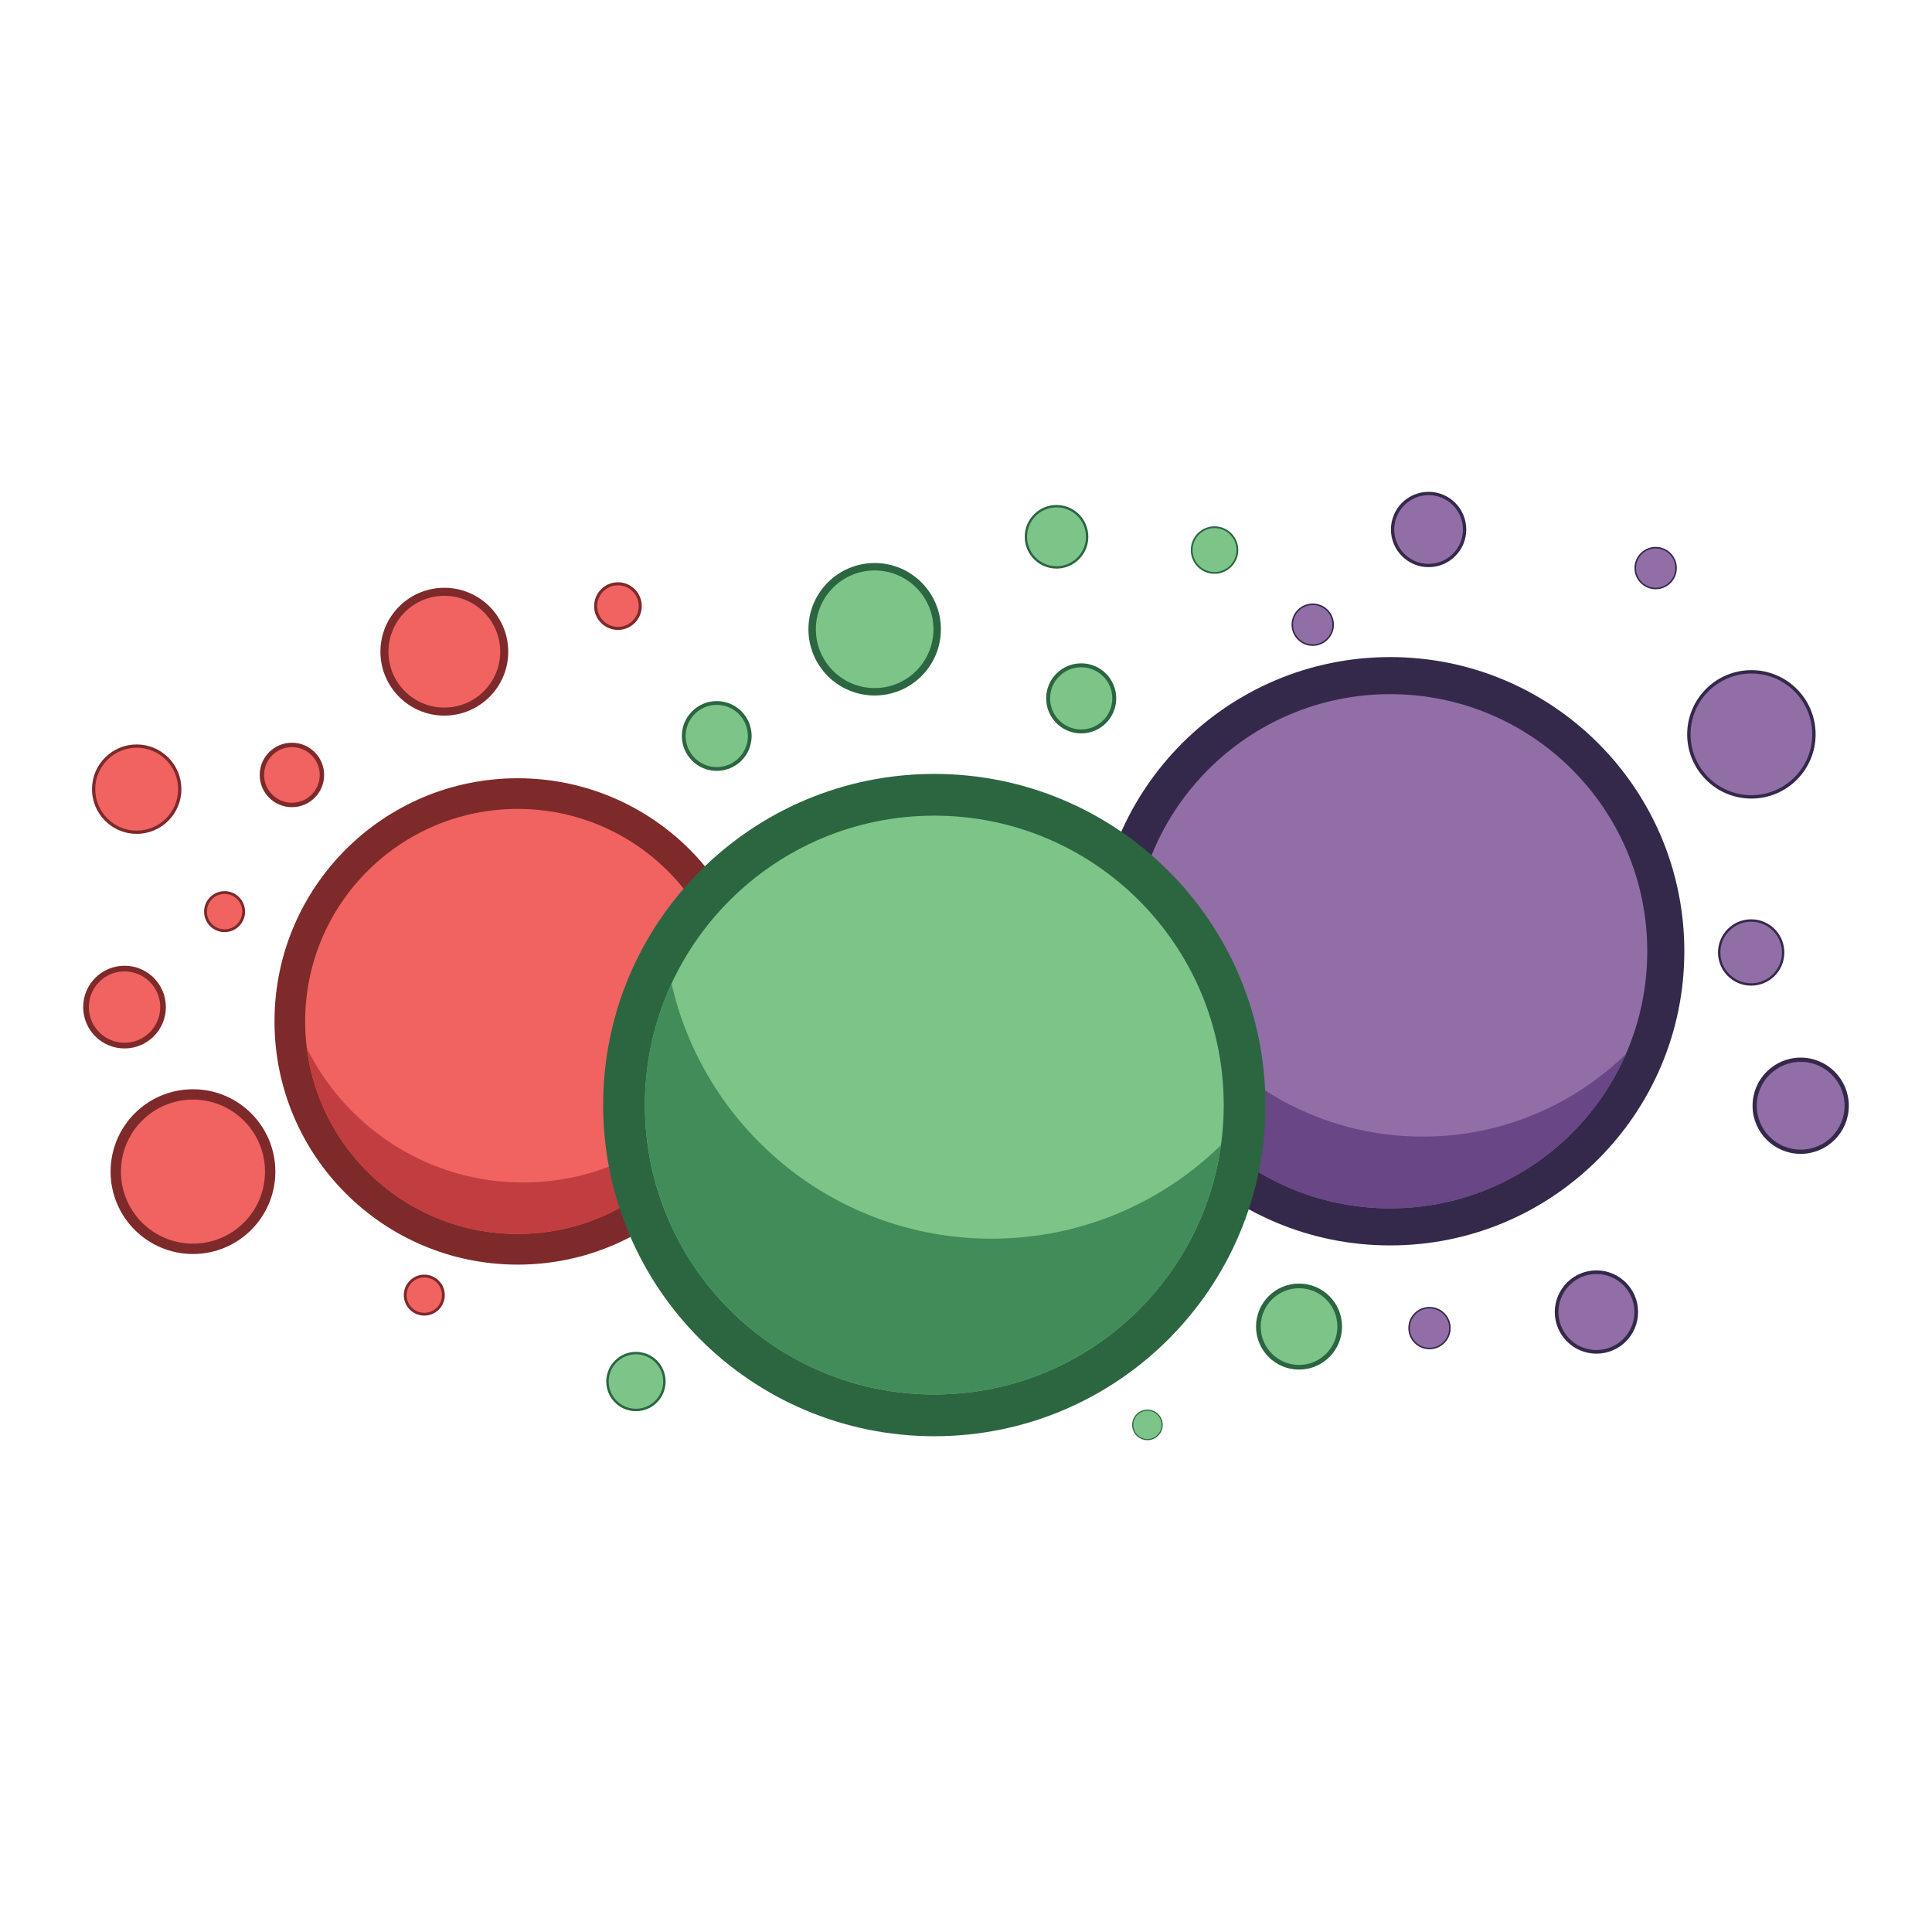
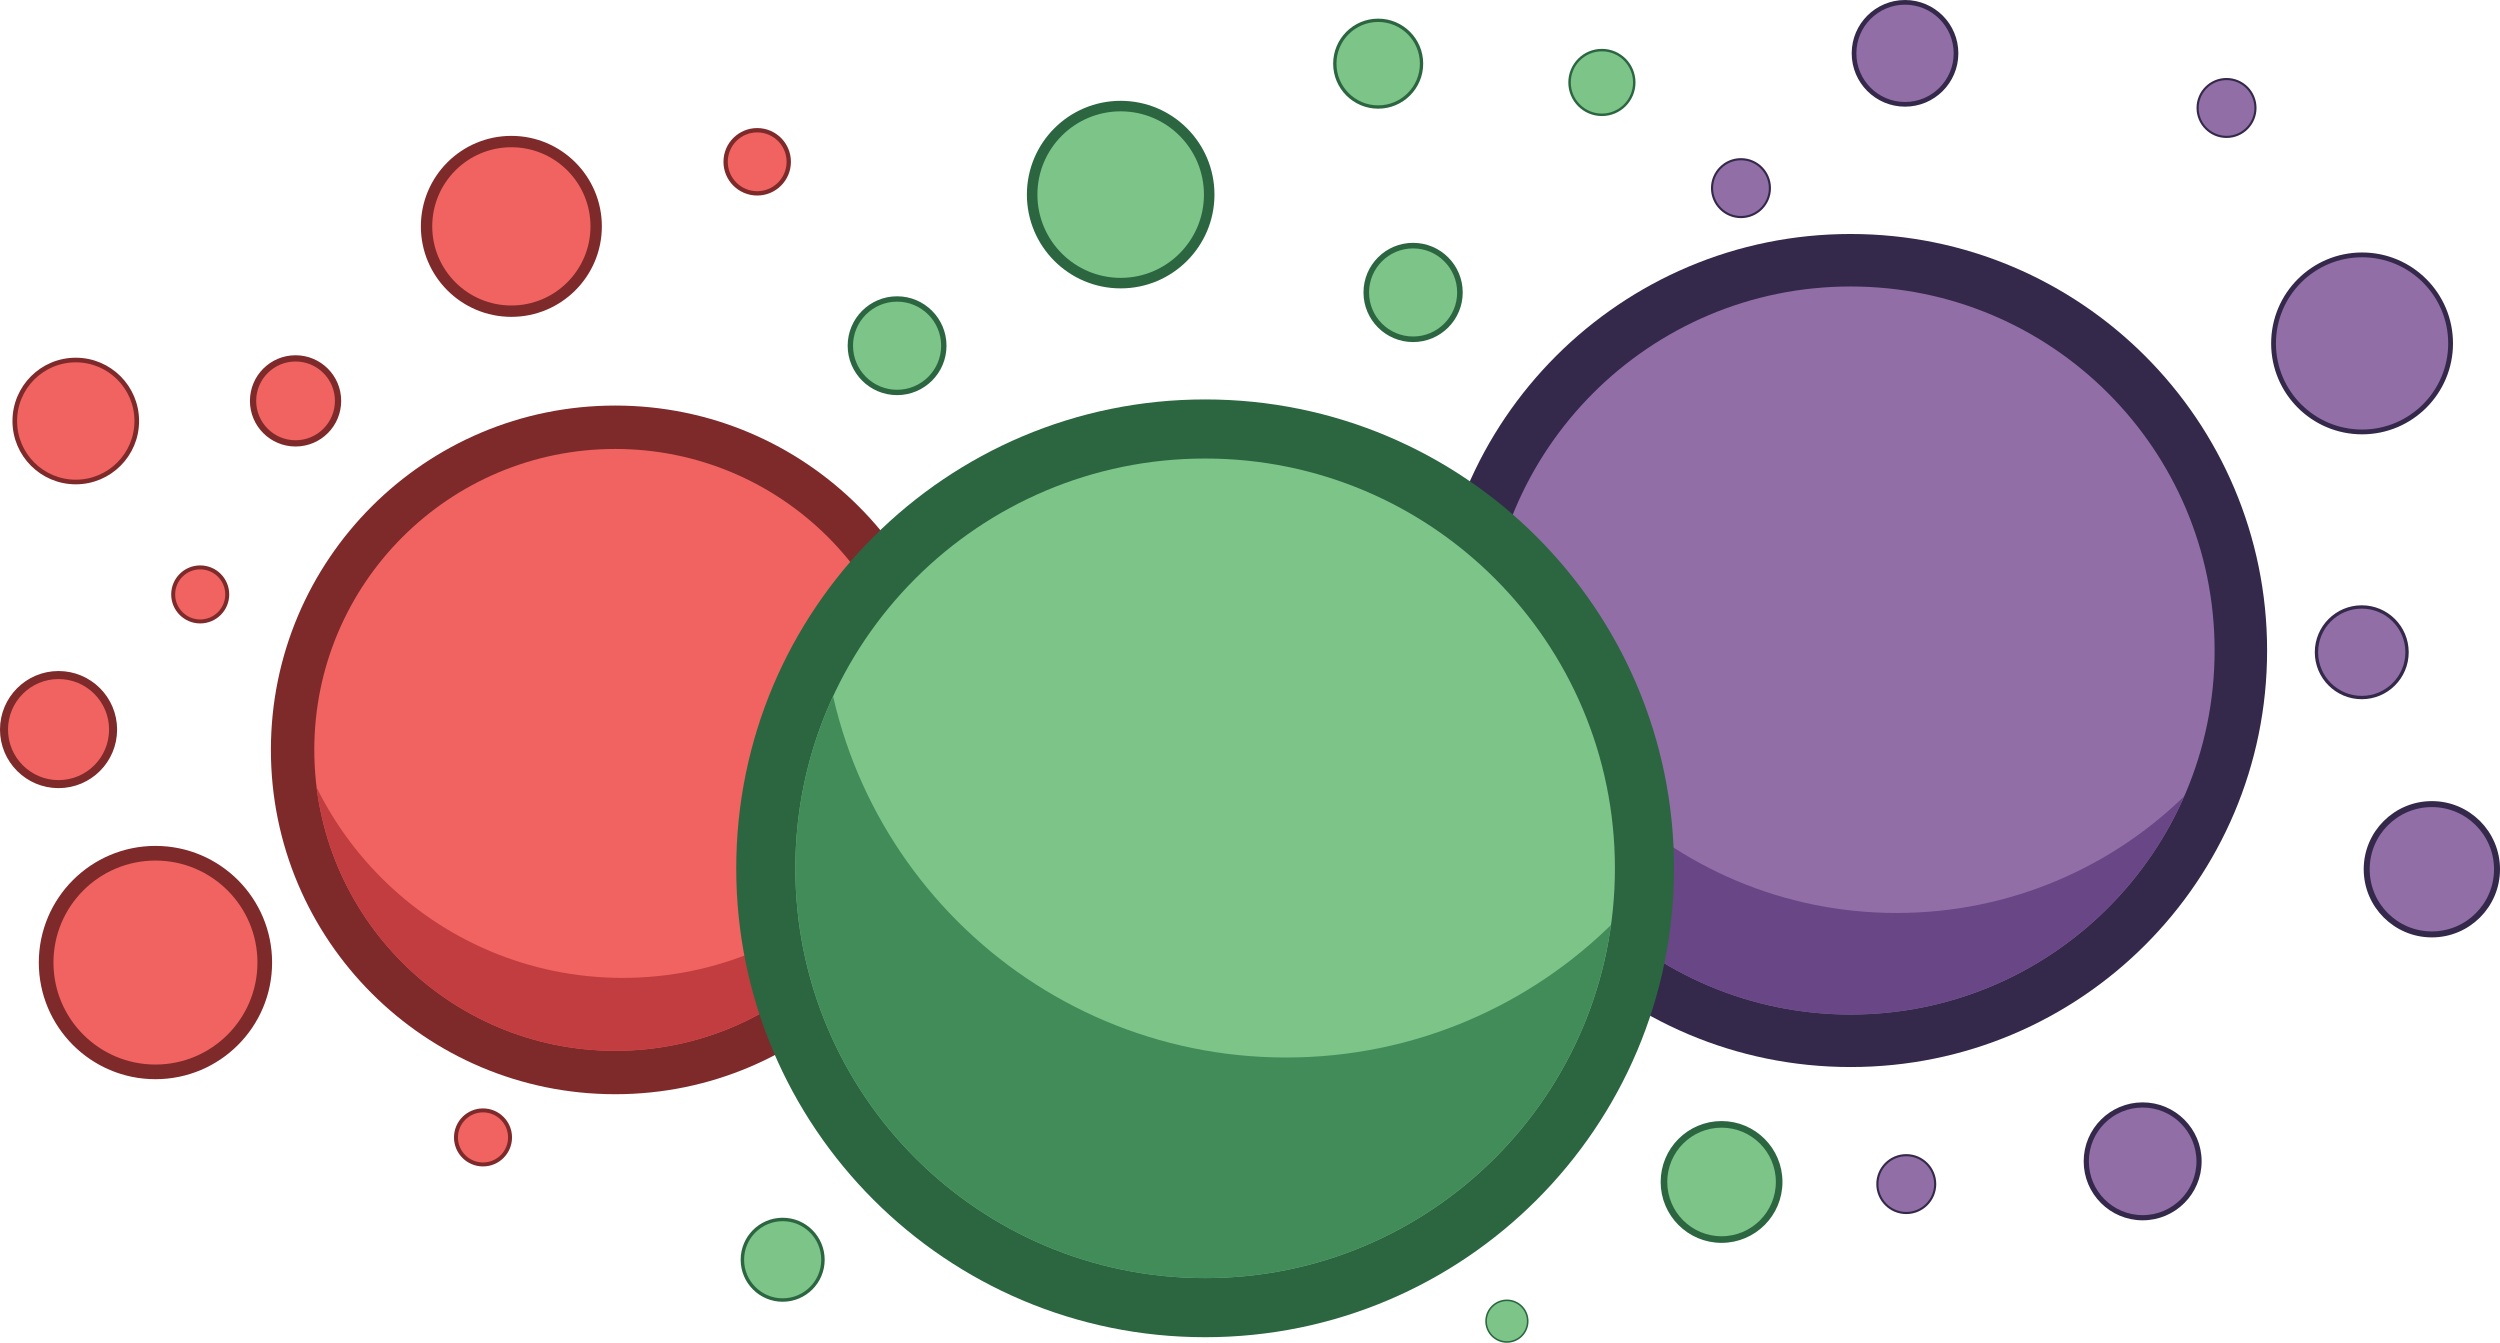
- <svg xmlns="http://www.w3.org/2000/svg" width="512" height="512" viewBox="0 0 135.467 135.467" version="1.1" id="svg7834">
+ <svg xmlns="http://www.w3.org/2000/svg" width="467.91" height="251.323" viewBox="0 0 123.801 66.496" version="1.1" id="svg7834">
  <defs id="defs7831">
    <clipPath clipPathUnits="userSpaceOnUse" id="clipPath10019">
      <circle style="display:none;fill:#926ea7;fill-opacity:1;stroke:none;stroke-width:2.999;stroke-dasharray:none;stroke-opacity:1;stop-color:#000000" id="circle10021" cx="104.093" cy="132.747" r="24.322" d="m 128.415,132.747 a 24.322,24.322 0 0 1 -24.322,24.322 24.322,24.322 0 0 1 -24.322,-24.322 24.322,24.322 0 0 1 24.322,-24.322 24.322,24.322 0 0 1 24.322,24.322 z" />
      <path id="lpe_path-effect10023" style="fill:#926ea7;fill-opacity:1;stroke:none;stroke-width:2.999;stroke-dasharray:none;stroke-opacity:1;stop-color:#000000" class="powerclip" d="m 74.925,115.147 h 52.909 v 52.909 H 74.925 Z m 53.49,17.601 a 24.322,24.322 0 0 0 -24.322,-24.322 24.322,24.322 0 0 0 -24.322,24.322 24.322,24.322 0 0 0 24.322,24.322 24.322,24.322 0 0 0 24.322,-24.322 z" />
    </clipPath>
    <clipPath clipPathUnits="userSpaceOnUse" id="clipPath15483">
      <circle style="display:none;fill:#926ea7;fill-opacity:1;stroke:none;stroke-width:2.999;stroke-dasharray:none;stroke-opacity:1;stop-color:#000000" id="circle15485" cx="105.62" cy="127.184" r="24.322" d="M 129.942,127.184 A 24.322,24.322 0 0 1 105.62,151.506 24.322,24.322 0 0 1 81.298,127.184 24.322,24.322 0 0 1 105.62,102.862 24.322,24.322 0 0 1 129.942,127.184 Z" />
      <path id="lpe_path-effect15487" style="fill:#926ea7;fill-opacity:1;stroke:none;stroke-width:2.999;stroke-dasharray:none;stroke-opacity:1;stop-color:#000000" class="powerclip" d="m 74.925,115.147 h 52.909 v 52.909 H 74.925 Z m 55.017,12.037 a 24.322,24.322 0 0 0 -24.322,-24.322 24.322,24.322 0 0 0 -24.322,24.322 24.322,24.322 0 0 0 24.322,24.322 24.322,24.322 0 0 0 24.322,-24.322 z" />
    </clipPath>
    <clipPath clipPathUnits="userSpaceOnUse" id="clipPath16132">
      <circle style="display:none;fill:#926ea7;fill-opacity:1;stroke:none;stroke-width:2.999;stroke-dasharray:none;stroke-opacity:1;stop-color:#000000" id="circle16134" cx="101.916" cy="133.534" r="24.322" d="m 126.238,133.534 a 24.322,24.322 0 0 1 -24.322,24.322 24.322,24.322 0 0 1 -24.322,-24.322 24.322,24.322 0 0 1 24.322,-24.322 24.322,24.322 0 0 1 24.322,24.322 z" />
      <path id="lpe_path-effect16136" style="fill:#926ea7;fill-opacity:1;stroke:none;stroke-width:2.999;stroke-dasharray:none;stroke-opacity:1;stop-color:#000000" class="powerclip" d="m 74.925,115.147 h 52.909 v 52.909 H 74.925 Z m 51.313,18.387 a 24.322,24.322 0 0 0 -24.322,-24.322 24.322,24.322 0 0 0 -24.322,24.322 24.322,24.322 0 0 0 24.322,24.322 24.322,24.322 0 0 0 24.322,-24.322 z" />
    </clipPath>
  </defs>
-   <g id="layer1" style="display:none">
+   <g id="layer1" style="display:none" transform="translate(-5.832758,-34.4854)">
    <rect style="fill:#fcfcfb;fill-opacity:0.992;stroke-width:2.646;stop-color:#000000" id="rect8370" width="283.343" height="278.084" x="-9.006" y="-7.173" />
  </g>
-   <g id="layer2">
+   <g id="layer2" transform="translate(-5.832758,-34.4854)">
    <g id="g11562" transform="matrix(0.8847299,0,0,0.8847299,-51.53149,27.68128)">
      <g id="g9218" transform="matrix(0.9496923,0,0,0.9496923,72.13978,-90.37585)">
        <circle style="fill:#34294b;fill-opacity:1;stroke:none;stroke-width:3.027;stroke-dasharray:none;stroke-opacity:1;stop-color:#000000" id="path3693" cx="101.38" cy="141.601" r="24.549" />
        <circle style="fill:#926ea7;fill-opacity:1;stroke:none;stroke-width:2.646;stroke-dasharray:none;stroke-opacity:1;stop-color:#000000" id="path3693-1" cx="101.38" cy="141.601" r="21.455" />
        <path style="fill:#694685;fill-opacity:1;stroke:none;stroke-width:2.646;stroke-dasharray:none;stroke-opacity:1;stop-color:#000000" id="path3693-1-9" clip-path="url(#clipPath10019)" d="m 122.834,141.601 a 21.455,21.455 0 0 1 -21.455,21.454 21.455,21.455 0 0 1 -21.455,-21.454 21.455,21.455 0 0 1 21.455,-21.455 21.455,21.455 0 0 1 21.455,21.455 z" />
      </g>
      <g id="g9218-6" transform="matrix(0.7850865,0,0,0.7850865,19.68162,-61.50527)">
        <circle style="fill:#7e292a;fill-opacity:1;stroke:none;stroke-width:3.027;stroke-dasharray:none;stroke-opacity:1;stop-color:#000000" id="path3693-56" cx="101.38" cy="141.601" r="24.549" />
        <circle style="fill:#f06360;fill-opacity:1;stroke:none;stroke-width:2.646;stroke-dasharray:none;stroke-opacity:1;stop-color:#000000" id="path3693-1-93" cx="101.38" cy="141.601" r="21.455" />
        <path style="fill:#c23d3f;fill-opacity:1;stroke:none;stroke-width:2.646;stroke-dasharray:none;stroke-opacity:1;stop-color:#000000" id="path3693-1-9-74" clip-path="url(#clipPath16132)" d="m 122.834,141.601 a 21.455,21.455 0 0 1 -21.455,21.454 21.455,21.455 0 0 1 -21.455,-21.454 21.455,21.455 0 0 1 21.455,-21.455 21.455,21.455 0 0 1 21.455,21.455 z" />
      </g>
      <g id="g9218-5" transform="matrix(1.069084,0,0,1.069084,23.90821,-95.09071)">
        <circle style="fill:#2b6641;fill-opacity:1;stroke:none;stroke-width:3.027;stroke-dasharray:none;stroke-opacity:1;stop-color:#000000" id="path3693-5" cx="101.38" cy="141.601" r="24.549" />
        <circle style="fill:#7dc488;fill-opacity:1;stroke:none;stroke-width:2.646;stroke-dasharray:none;stroke-opacity:1;stop-color:#000000" id="path3693-1-4" cx="101.38" cy="141.601" r="21.455" />
        <path style="fill:#428c5a;fill-opacity:1;stroke:none;stroke-width:2.646;stroke-dasharray:none;stroke-opacity:1;stop-color:#000000" id="path3693-1-9-7" clip-path="url(#clipPath15483)" d="m 122.834,141.601 a 21.455,21.455 0 0 1 -21.455,21.454 21.455,21.455 0 0 1 -21.455,-21.454 21.455,21.455 0 0 1 21.455,-21.455 21.455,21.455 0 0 1 21.455,21.455 z" />
      </g>
      <circle style="fill:#926ea7;fill-opacity:1;stroke:#34294b;stroke-width:0.269;stroke-dasharray:none;stroke-opacity:1;stop-color:#000000" id="path3693-1-9-4-7" cx="197.049" cy="26.912" r="4.955" />
      <circle style="fill:#7dc488;fill-opacity:1;stroke:#2b6641;stroke-width:0.589;stroke-dasharray:none;stroke-opacity:1;stop-color:#000000" id="path3693-1-9-4-7-0" cx="127.565" cy="18.583" r="4.955" />
      <circle style="fill:#7dc488;fill-opacity:1;stroke:#2b6641;stroke-width:0.186;stroke-dasharray:none;stroke-opacity:1;stop-color:#000000" id="path3693-1-9-4-7-0-2" cx="141.978" cy="11.254" r="2.427" />
      <circle style="fill:#7dc488;fill-opacity:1;stroke:#2b6641;stroke-width:0.139;stroke-dasharray:none;stroke-opacity:1;stop-color:#000000" id="path3693-1-9-4-7-0-2-3" cx="154.501" cy="12.306" r="1.811" />
      <circle style="fill:#7dc488;fill-opacity:1;stroke:#2b6641;stroke-width:0.089;stroke-dasharray:none;stroke-opacity:1;stop-color:#000000" id="path3693-1-9-4-7-0-2-2" cx="149.183" cy="81.639" r="1.166" />
      <circle style="fill:#7dc488;fill-opacity:1;stroke:#2b6641;stroke-width:0.3;stroke-dasharray:none;stroke-opacity:1;stop-color:#000000" id="path3693-1-9-4-7-0-2-6" cx="115.05" cy="27.041" r="2.616" />
      <circle style="fill:#7dc488;fill-opacity:1;stroke:#2b6641;stroke-width:0.37;stroke-dasharray:none;stroke-opacity:1;stop-color:#000000" id="path3693-1-9-4-7-0-2-6-1" cx="161.198" cy="73.848" r="3.224" />
      <circle style="fill:#7dc488;fill-opacity:1;stroke:#2b6641;stroke-width:0.193;stroke-dasharray:none;stroke-opacity:1;stop-color:#000000" id="path3693-1-9-4-7-0-2-9" cx="108.646" cy="78.202" r="2.255" />
      <circle style="fill:#926ea7;fill-opacity:1;stroke:#34294b;stroke-width:0.262;stroke-dasharray:none;stroke-opacity:1;stop-color:#000000" id="path3693-1-9-4-7-6" cx="171.467" cy="10.676" r="2.854" />
      <circle style="fill:#926ea7;fill-opacity:1;stroke:#34294b;stroke-width:0.29;stroke-dasharray:none;stroke-opacity:1;stop-color:#000000" id="path3693-1-9-4-7-6-7" cx="184.768" cy="72.694" r="3.156" />
      <circle style="fill:#926ea7;fill-opacity:1;stroke:#34294b;stroke-width:0.12;stroke-dasharray:none;stroke-opacity:1;stop-color:#000000" id="path3693-1-9-4-7-6-7-28" cx="189.462" cy="13.734" r="1.619" />
      <circle style="fill:#926ea7;fill-opacity:1;stroke:#34294b;stroke-width:0.12;stroke-dasharray:none;stroke-opacity:1;stop-color:#000000" id="path3693-1-9-4-7-6-7-28-9" cx="162.284" cy="18.221" r="1.619" />
      <circle style="fill:#926ea7;fill-opacity:1;stroke:#34294b;stroke-width:0.187;stroke-dasharray:none;stroke-opacity:1;stop-color:#000000" id="path3693-1-9-4-7-6-7-28-3" cx="197.031" cy="44.199" r="2.535" />
      <circle style="fill:#926ea7;fill-opacity:1;stroke:#34294b;stroke-width:0.12;stroke-dasharray:none;stroke-opacity:1;stop-color:#000000" id="path3693-1-9-4-7-6-7-28-3-4" cx="171.537" cy="73.967" r="1.618" />
      <circle style="fill:#926ea7;fill-opacity:1;stroke:#34294b;stroke-width:0.335;stroke-dasharray:none;stroke-opacity:1;stop-color:#000000" id="path3693-1-9-4-7-6-7-2" cx="200.955" cy="56.345" r="3.647" />
      <circle style="fill:#f06360;fill-opacity:1;stroke:#7e292a;stroke-width:0.636;stroke-dasharray:none;stroke-opacity:1;stop-color:#000000" id="path3693-1-9-4-7-9" cx="93.46" cy="20.361" r="4.747" />
      <circle style="fill:#f06360;fill-opacity:1;stroke:#7e292a;stroke-width:0.259;stroke-dasharray:none;stroke-opacity:1;stop-color:#000000" id="path3693-1-9-4-7-9-3" cx="69.079" cy="31.256" r="3.414" />
      <circle style="fill:#f06360;fill-opacity:1;stroke:#7e292a;stroke-width:0.222;stroke-dasharray:none;stroke-opacity:1;stop-color:#000000" id="path3693-1-9-4-7-9-3-2" cx="76.044" cy="40.962" r="1.513" />
      <circle style="fill:#f06360;fill-opacity:1;stroke:#7e292a;stroke-width:0.222;stroke-dasharray:none;stroke-opacity:1;stop-color:#000000" id="path3693-1-9-4-7-9-3-2-78" cx="91.873" cy="71.355" r="1.513" />
      <circle style="fill:#f06360;fill-opacity:1;stroke:#7e292a;stroke-width:0.449;stroke-dasharray:none;stroke-opacity:1;stop-color:#000000" id="path3693-1-9-4-7-9-3-2-9" cx="68.115" cy="48.527" r="3.053" />
      <circle style="fill:#f06360;fill-opacity:1;stroke:#7e292a;stroke-width:0.35;stroke-dasharray:none;stroke-opacity:1;stop-color:#000000" id="path3693-1-9-4-7-9-3-2-7" cx="81.381" cy="30.129" r="2.379" />
      <circle style="fill:#f06360;fill-opacity:1;stroke:#7e292a;stroke-width:0.242;stroke-dasharray:none;stroke-opacity:1;stop-color:#000000" id="path3693-1-9-4-7-9-3-0" cx="107.22" cy="16.747" r="1.767" />
      <circle style="fill:#f06360;fill-opacity:1;stroke:#7e292a;stroke-width:0.82;stroke-dasharray:none;stroke-opacity:1;stop-color:#000000" id="path3693-1-9-4-7-9-6" cx="73.539" cy="61.567" r="6.119" />
      <circle style="fill:#7dc488;fill-opacity:1;stroke:#2b6641;stroke-width:0.312;stroke-dasharray:none;stroke-opacity:1;stop-color:#000000" id="path3693-1-9-4-7-0-3" cx="143.933" cy="24.06" r="2.621" />
    </g>
  </g>
</svg>
